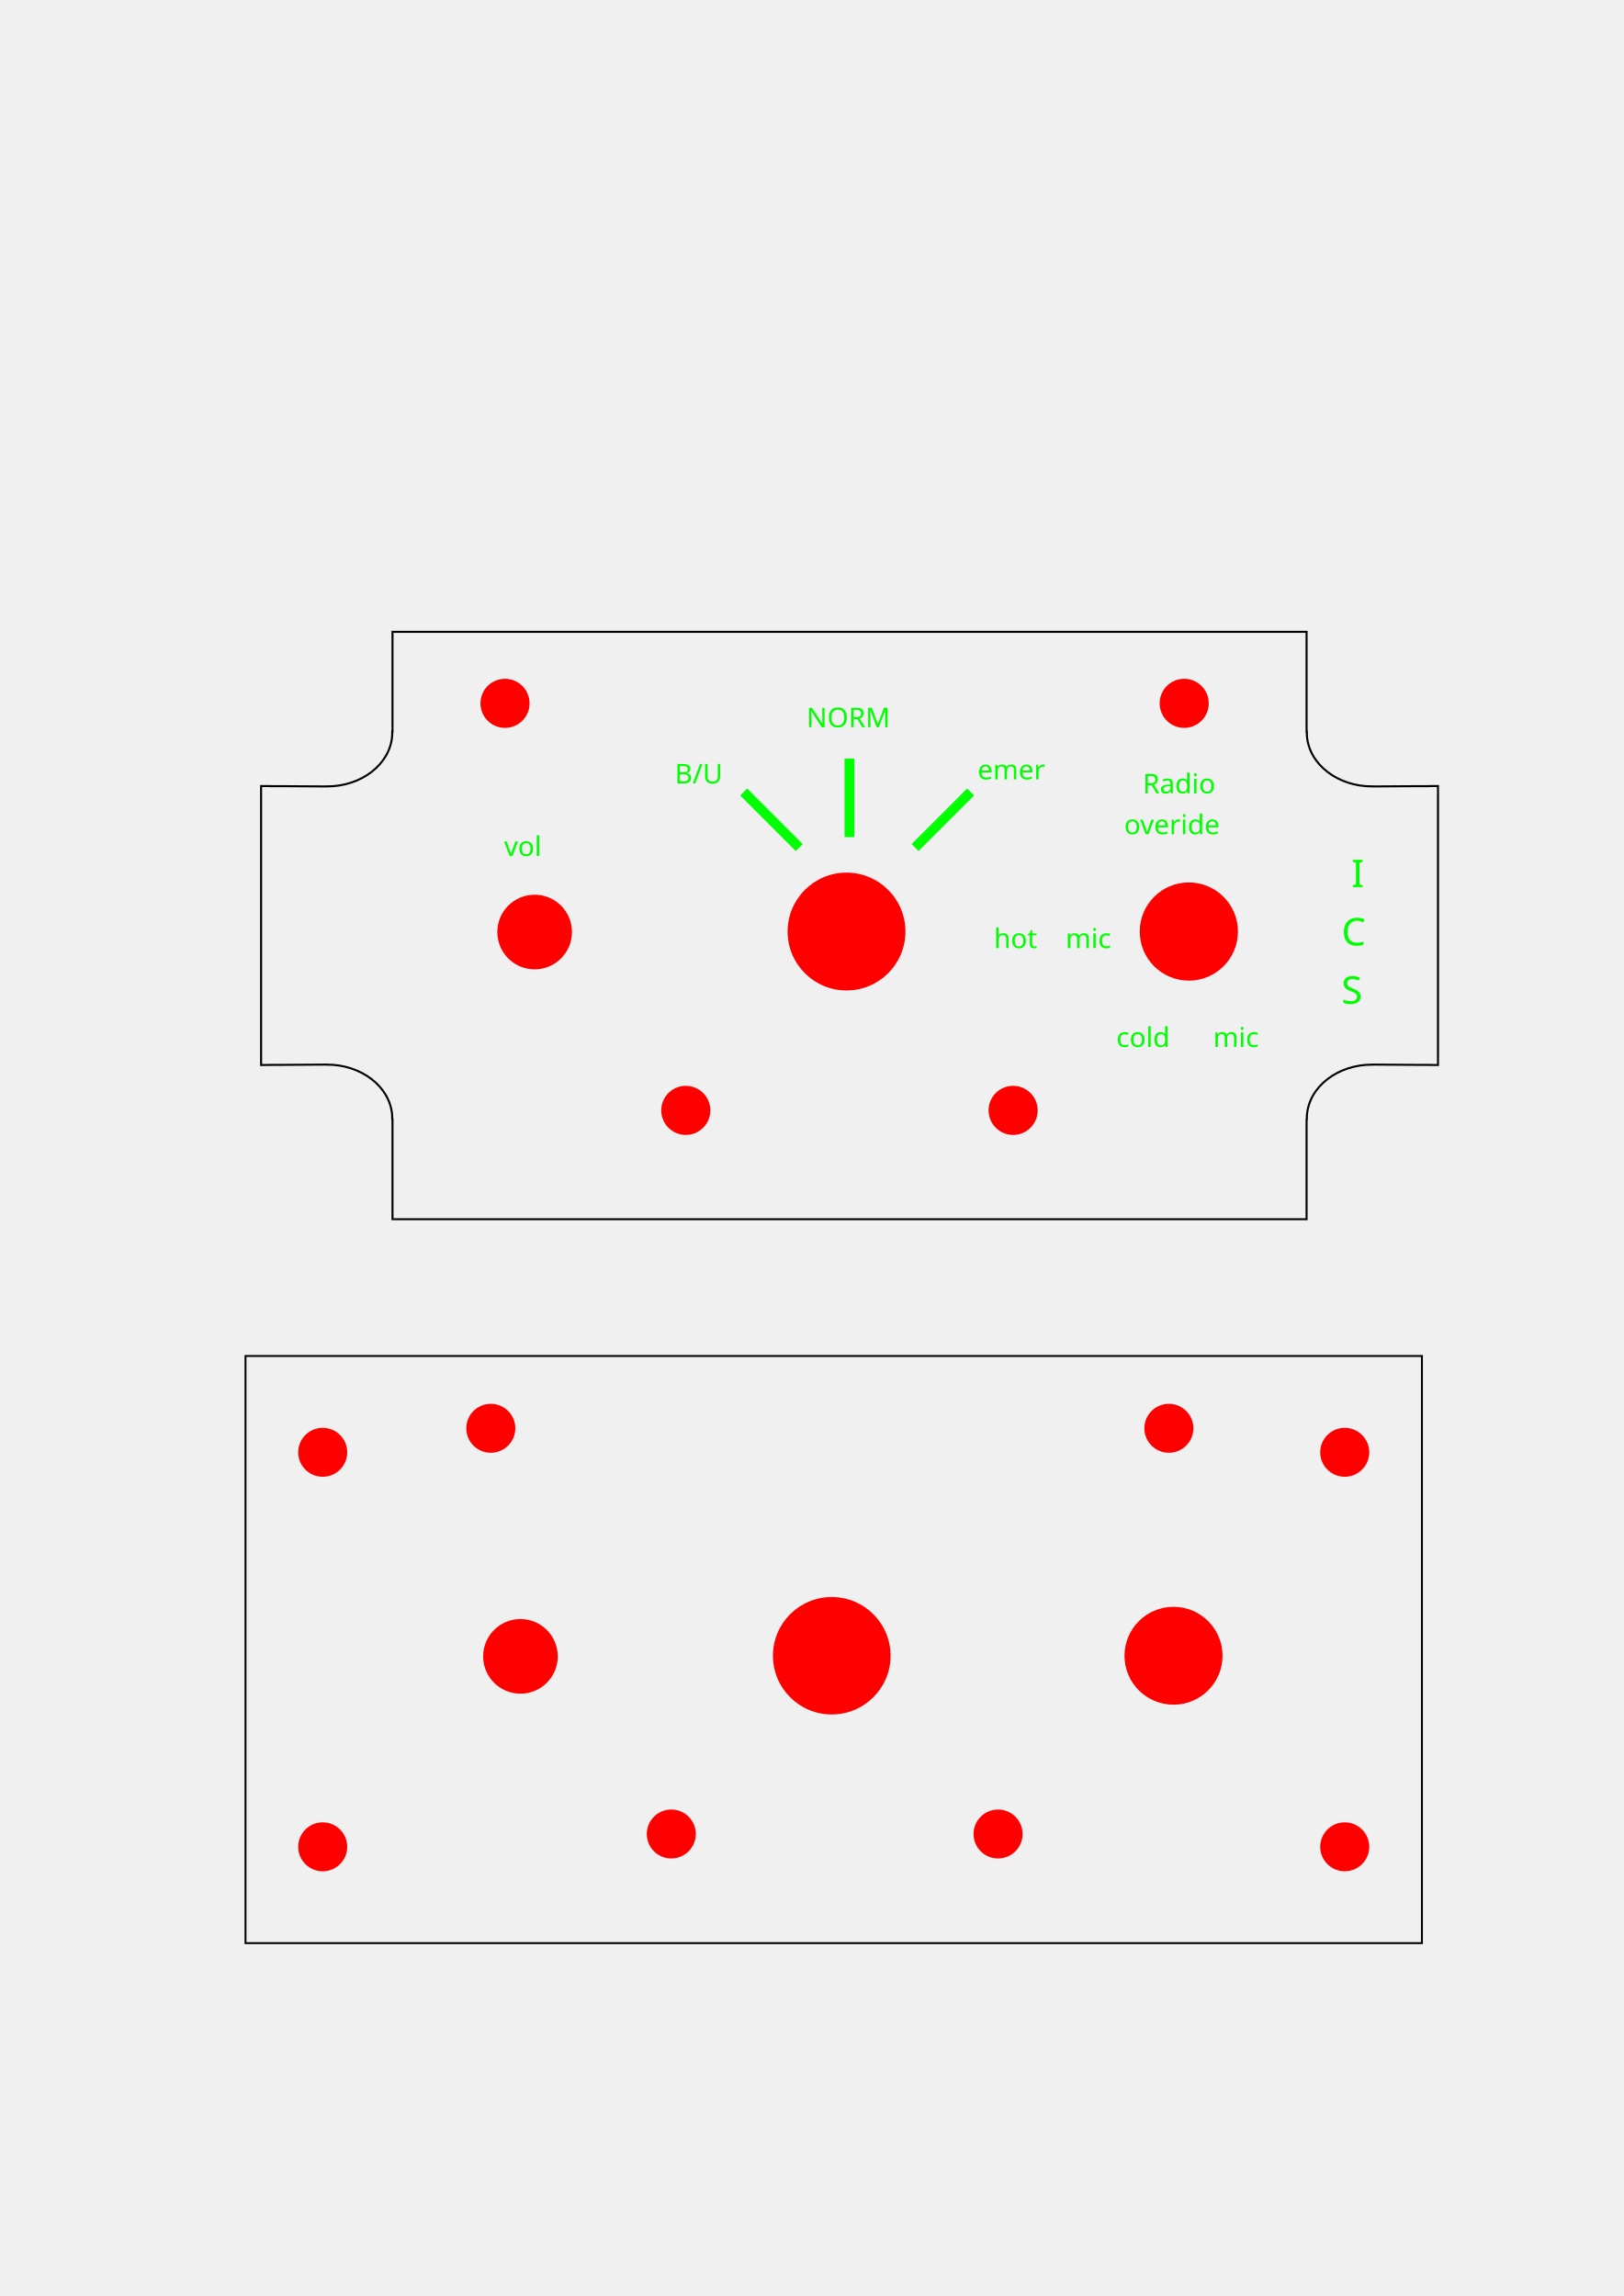
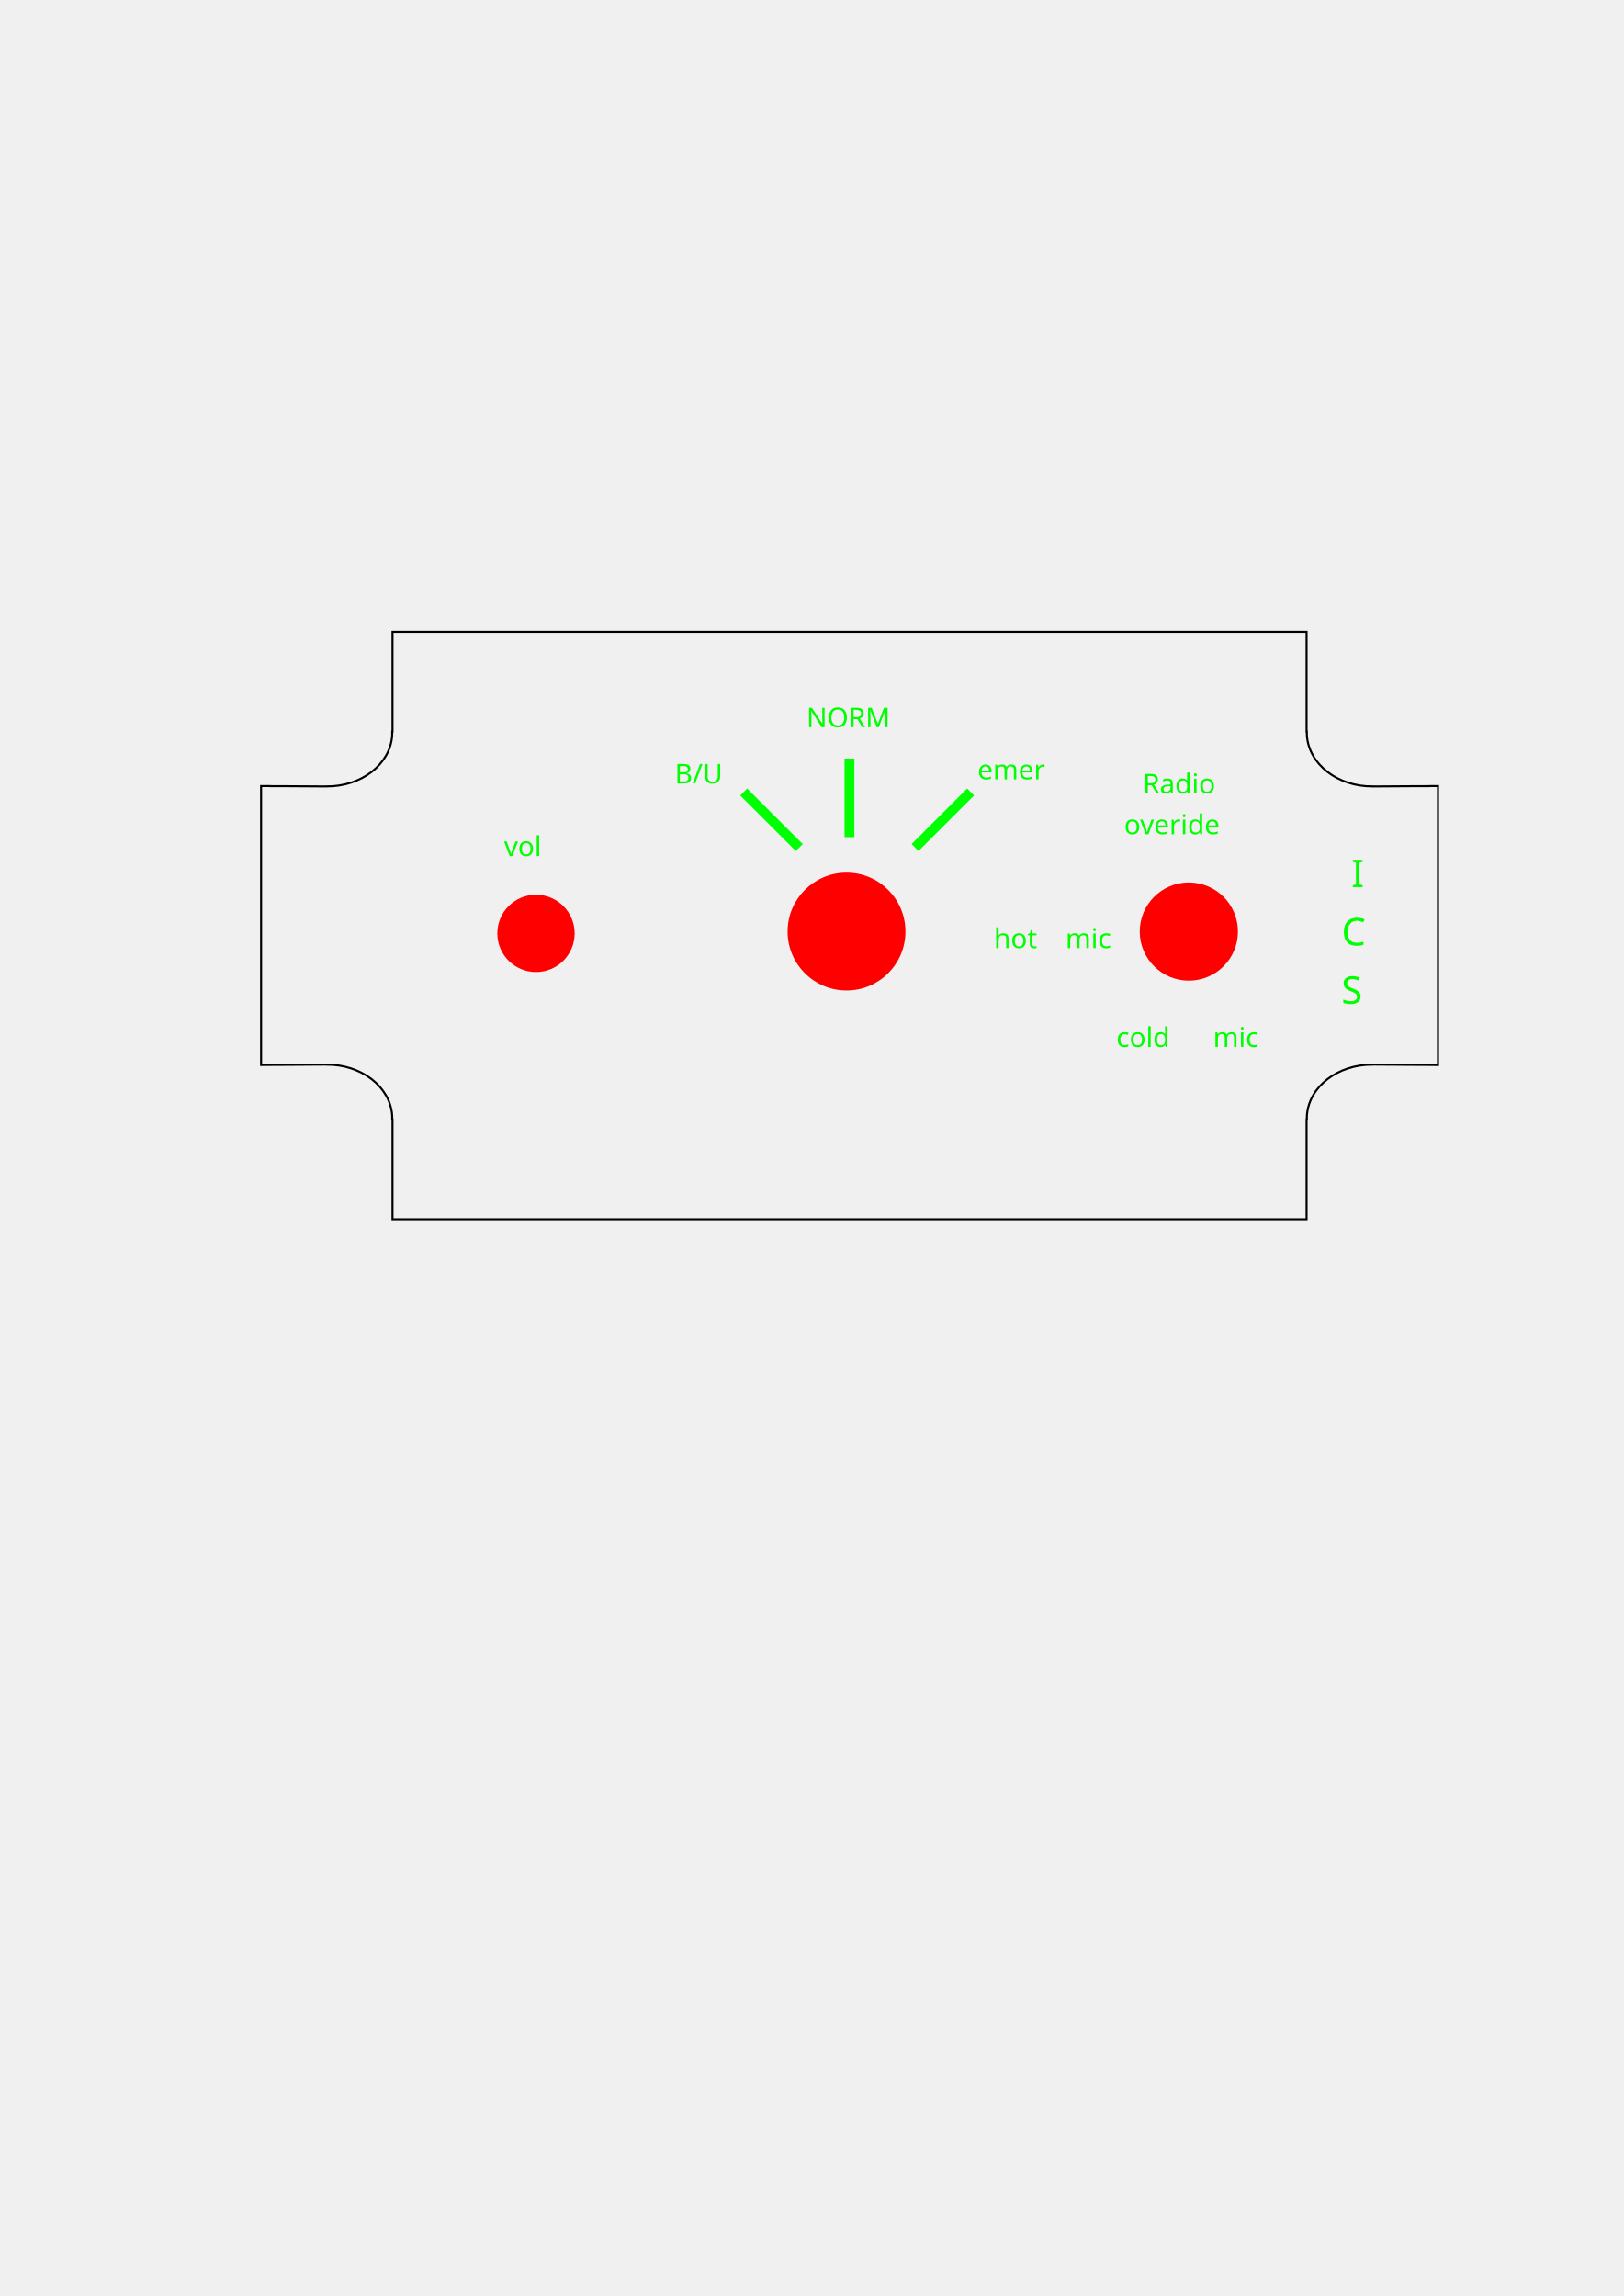
<svg xmlns="http://www.w3.org/2000/svg" width="8.268in" height="11.693in" viewBox="0 0 210 297" version="1.1" id="svg8">
  <defs id="defs2">
    <rect x="176.742" y="75.142" width="24.606" height="33.867" id="rect80" />
  </defs>
  <g id="layer1">
    <text xml:space="preserve" style="font-style:normal;font-weight:normal;font-size:10.583px;line-height:1.25;font-family:sans-serif;fill:#ffffff;fill-opacity:1;stroke:none;stroke-width:0.265" x="157.956" y="87.577" id="text52">
      <tspan x="157.956" y="87.577" style="font-style:normal;font-variant:normal;font-weight:normal;font-stretch:normal;font-size:4.939px;font-family:'MS 33558';-inkscape-font-specification:'MS 33558, ';letter-spacing:-13.229px;fill:#ffffff;stroke-width:0.265" id="tspan65" />
    </text>
    <text xml:space="preserve" id="text78" style="font-style:normal;font-weight:normal;font-size:10.583px;line-height:1.25;font-family:sans-serif;white-space:pre;shape-inside:url(#rect80);fill:#000000;fill-opacity:1;stroke:none;" />
    <path style="fill:none;stroke:#000000;stroke-width:0.265px;stroke-linecap:butt;stroke-linejoin:miter;stroke-opacity:1" d="m -105.833,124.354 v 0" id="path936" />
-     <circle style="fill:#ff0000;stroke-width:0.113" id="path8" cx="131.028" cy="143.634" r="3.175" />
    <circle style="fill:#ff0000;stroke-width:0.272" id="path8-2" cx="109.481" cy="120.5" r="7.62" />
    <circle style="fill:#ff0000;stroke-width:0.227" id="path8-2-2" cx="153.755" cy="120.5" r="6.35" />
    <g id="g102" transform="translate(23.76749,23.20715)" style="fill:#00ff00">
      <text xml:space="preserve" style="font-size:4.939px;line-height:1.25;font-family:'MS 33558';-inkscape-font-specification:'MS 33558, ';fill:#00ff00;stroke-width:0.265" x="150.992" y="91.546" id="text86">
        <tspan id="tspan84" x="150.992" y="91.546" style="font-size:4.939px;fill:#00ff00;stroke-width:0.265">I</tspan>
      </text>
      <text xml:space="preserve" style="font-size:10.583px;line-height:1.25;font-family:'MS 33558';-inkscape-font-specification:'MS 33558, ';fill:#00ff00;stroke-width:0.265" x="149.745" y="99.086" id="text90">
        <tspan id="tspan88" x="149.745" y="99.086" style="font-size:4.939px;fill:#00ff00;stroke-width:0.265">C</tspan>
      </text>
      <text xml:space="preserve" style="font-size:10.583px;line-height:1.25;font-family:'MS 33558';-inkscape-font-specification:'MS 33558, ';fill:#00ff00;stroke-width:0.265" x="149.714" y="106.627" id="text94">
        <tspan id="tspan92" x="149.714" y="106.627" style="font-size:4.939px;fill:#00ff00;stroke-width:0.265">S</tspan>
      </text>
    </g>
    <text xml:space="preserve" style="font-size:4.233px;line-height:1.25;font-family:'MS 33558';-inkscape-font-specification:'MS 33558, ';fill:#00ff00;stroke-width:0.265" x="147.796" y="102.624" id="text106">
      <tspan id="tspan104" x="147.796" y="102.624" style="font-size:3.528px;fill:#00ff00;stroke-width:0.265">Radio</tspan>
    </text>
    <text xml:space="preserve" style="font-size:4.233px;line-height:1.25;font-family:'MS 33558';-inkscape-font-specification:'MS 33558, ';fill:#00ff00;stroke-width:0.265" x="145.386" y="107.915" id="text110">
      <tspan id="tspan108" x="145.386" y="107.915" style="font-size:3.528px;fill:#00ff00;stroke-width:0.265">overide</tspan>
    </text>
    <g id="g1106" transform="translate(23.9189,24.57171)" style="fill:#00ff00">
      <text xml:space="preserve" style="font-size:3.528px;line-height:1.25;font-family:'MS 33558';-inkscape-font-specification:'MS 33558, ';fill:#00ff00;stroke-width:0.265" x="120.459" y="110.86" id="text114">
        <tspan id="tspan112" x="120.459" y="110.86" style="fill:#00ff00;stroke-width:0.265">cold</tspan>
      </text>
      <text xml:space="preserve" style="font-size:3.528px;line-height:1.25;font-family:'MS 33558';-inkscape-font-specification:'MS 33558, ';fill:#00ff00;stroke-width:0.265" x="132.982" y="110.86" id="text118">
        <tspan id="tspan116" x="132.982" y="110.86" style="fill:#00ff00;stroke-width:0.265">mic</tspan>
      </text>
    </g>
    <text xml:space="preserve" style="font-size:3.528px;line-height:1.25;font-family:'MS 33558';-inkscape-font-specification:'MS 33558, ';fill:#00ff00;stroke-width:0.265" x="128.542" y="122.642" id="text122">
      <tspan id="tspan120" x="128.542" y="122.642" style="fill:#00ff00;stroke-width:0.265">hot</tspan>
    </text>
    <text xml:space="preserve" style="font-size:3.528px;line-height:1.25;font-family:'MS 33558';-inkscape-font-specification:'MS 33558, ';fill:#00ff00;stroke-width:0.265" x="137.803" y="122.642" id="text126">
      <tspan id="tspan124" x="137.803" y="122.642" style="fill:#00ff00;stroke-width:0.265">mic</tspan>
    </text>
    <text xml:space="preserve" style="font-size:3.528px;line-height:1.25;font-family:sans-serif;-inkscape-font-specification:'sans-serif, Normal';fill:#00ff00;stroke-width:0.265;font-weight:normal;font-style:normal;font-stretch:normal;font-variant:normal;font-variant-ligatures:normal;font-variant-caps:normal;font-variant-numeric:normal;font-variant-east-asian:normal;" x="65.192" y="110.736" id="text122-8">
      <tspan id="tspan120-3" x="65.192" y="110.736" style="fill:#00ff00;stroke-width:0.265;-inkscape-font-specification:'sans-serif, Normal';font-family:sans-serif;font-weight:normal;font-style:normal;font-stretch:normal;font-variant:normal;font-size:3.528px;font-variant-ligatures:normal;font-variant-caps:normal;font-variant-numeric:normal;font-variant-east-asian:normal;">vol</tspan>
    </text>
    <text xml:space="preserve" style="font-size:3.528px;line-height:1.25;font-family:'MS 33558';-inkscape-font-specification:'MS 33558, ';fill:#00ff00;stroke-width:0.265" x="87.271" y="101.344" id="text122-2">
      <tspan id="tspan120-6" x="87.271" y="101.344" style="font-style:normal;font-variant:normal;font-weight:normal;font-stretch:normal;font-size:3.528px;font-family:sans-serif;-inkscape-font-specification:'sans-serif, Normal';font-variant-ligatures:normal;font-variant-caps:normal;font-variant-numeric:normal;font-variant-east-asian:normal;fill:#00ff00;stroke-width:0.265">B/U</tspan>
    </text>
    <text xml:space="preserve" style="font-size:3.528px;line-height:1.25;font-family:'MS 33558';-inkscape-font-specification:'MS 33558, ';fill:#00ff00;stroke-width:0.265" x="104.3" y="94.067" id="text122-0">
      <tspan id="tspan120-4" x="104.3" y="94.067" style="font-style:normal;font-variant:normal;font-weight:normal;font-stretch:normal;font-size:3.528px;font-family:sans-serif;-inkscape-font-specification:'sans-serif, Normal';font-variant-ligatures:normal;font-variant-caps:normal;font-variant-numeric:normal;font-variant-east-asian:normal;fill:#00ff00;stroke-width:0.265">NORM</tspan>
      <tspan x="104.3" y="98.621" style="font-style:normal;font-variant:normal;font-weight:normal;font-stretch:normal;font-size:3.528px;font-family:sans-serif;-inkscape-font-specification:'sans-serif, Normal';font-variant-ligatures:normal;font-variant-caps:normal;font-variant-numeric:normal;font-variant-east-asian:normal;fill:#00ff00;stroke-width:0.265" id="tspan1044" />
    </text>
    <text xml:space="preserve" style="font-size:3.528px;line-height:1.25;font-family:'MS 33558';-inkscape-font-specification:'MS 33558, ';fill:#00ff00;stroke-width:0.265" x="126.429" y="100.813" id="text122-5">
      <tspan id="tspan120-39" x="126.429" y="100.813" style="fill:#00ff00;stroke-width:0.265">emer</tspan>
    </text>
    <rect style="fill:#00ff00;stroke-width:0.152" id="rect188" width="1.27" height="10.16" x="109.226" y="98.126" />
-     <circle style="fill:#ff0000;stroke-width:0.113" id="path8-04" cx="88.694" cy="143.634" r="3.175" />
-     <circle style="fill:#ff0000;stroke-width:0.113" id="path8-1" cx="65.312" cy="90.982" r="3.175" />
-     <circle style="fill:#ff0000;stroke-width:0.113" id="path8-1-5" cx="153.154" cy="90.982" r="3.175" />
-     <circle style="fill:#ff0000;stroke-width:0.172" id="path8-04-7" cx="69.145" cy="120.564" r="4.826" />
+     <circle style="fill:#ff0000;stroke-width:0.179" id="path8-04-7" cx="69.319" cy="120.738" r="5" />
    <rect style="fill:#00ff00;stroke-width:0.152" id="rect188-5" width="1.27" height="10.16" x="-5.066" y="140.455" transform="rotate(-45)" />
    <rect style="fill:#00ff00;stroke-width:0.152" id="rect188-5-8" width="1.27" height="10.16" x="-161.841" y="-16.319" transform="matrix(-0.7071068,-0.7071068,-0.7071068,0.7071068,0,0)" />
-     <rect style="fill:none;stroke:#000000;stroke-width:0.249;stroke-miterlimit:4;stroke-dasharray:none;stroke-opacity:1" id="rect2248-4-2-5" width="152.151" height="75.95" x="31.75" y="175.404" />
-     <ellipse style="fill:#ff0000;stroke-width:0.113" id="path8-1-1-6-3-8" cx="173.917" cy="187.863" rx="3.17" ry="3.165" />
-     <ellipse style="fill:#ff0000;stroke-width:0.113" id="path8-1-1-6-6-2" cx="41.734" cy="187.863" rx="3.17" ry="3.165" />
-     <ellipse style="fill:#ff0000;stroke-width:0.113" id="path8-1-1-6-1-6" cx="41.734" cy="238.895" rx="3.17" ry="3.165" />
-     <ellipse style="fill:#ff0000;stroke-width:0.113" id="path8-1-1-6-8" cx="173.917" cy="238.895" rx="3.17" ry="3.165" />
-     <ellipse style="fill:#ff0000;stroke-width:0.113" id="path8-6" cx="129.082" cy="237.238" rx="3.17" ry="3.165" />
-     <ellipse style="fill:#ff0000;stroke-width:0.272" id="path8-2-9" cx="107.571" cy="214.18" rx="7.608" ry="7.595" />
-     <ellipse style="fill:#ff0000;stroke-width:0.226" id="path8-2-2-2" cx="151.772" cy="214.18" rx="6.34" ry="6.329" />
-     <ellipse style="fill:#ff0000;stroke-width:0.113" id="path8-04-8" cx="86.818" cy="237.238" rx="3.17" ry="3.165" />
-     <ellipse style="fill:#ff0000;stroke-width:0.113" id="path8-1-7" cx="63.474" cy="184.758" rx="3.17" ry="3.165" />
-     <ellipse style="fill:#ff0000;stroke-width:0.113" id="path8-1-5-8" cx="151.172" cy="184.758" rx="3.17" ry="3.165" />
-     <circle style="fill:#ff0000;stroke-width:0.172" id="path8-04-7-4" cx="67.309" cy="214.259" r="4.826" />
    <path id="rect2769" style="fill:none;fill-opacity:1;stroke:#000000;stroke-width:0.987" d="M 191.854 308.904 L 191.854 357.676 L 191.742 357.676 A 31.857 26.33 0 0 1 191.693 359.648 A 31.857 26.33 0 0 1 159.566 384.479 L 159.566 384.496 L 137.744 384.357 L 132.143 384.365 L 132.146 384.322 L 127.617 384.291 L 127.617 520.686 L 132.146 520.654 L 132.143 520.611 L 137.742 520.619 L 159.566 520.48 L 159.566 520.5 A 31.857 26.33 0 0 1 191.693 545.328 A 31.857 26.33 0 0 1 191.742 547.303 L 191.854 547.303 L 191.854 596.072 L 638.674 596.072 L 638.674 547.303 L 638.785 547.303 A 31.857 26.33 0 0 1 638.834 545.33 A 31.857 26.33 0 0 1 670.961 520.5 L 670.961 520.48 L 692.785 520.619 L 698.385 520.611 L 698.381 520.654 L 702.91 520.686 L 702.91 384.291 L 698.381 384.322 L 698.385 384.365 L 692.785 384.357 L 670.961 384.496 L 670.961 384.477 A 31.857 26.33 0 0 1 638.834 359.646 A 31.857 26.33 0 0 1 638.785 357.674 L 638.674 357.674 L 638.674 308.904 L 191.854 308.904 z " transform="scale(0.2645833)" />
  </g>
</svg>
